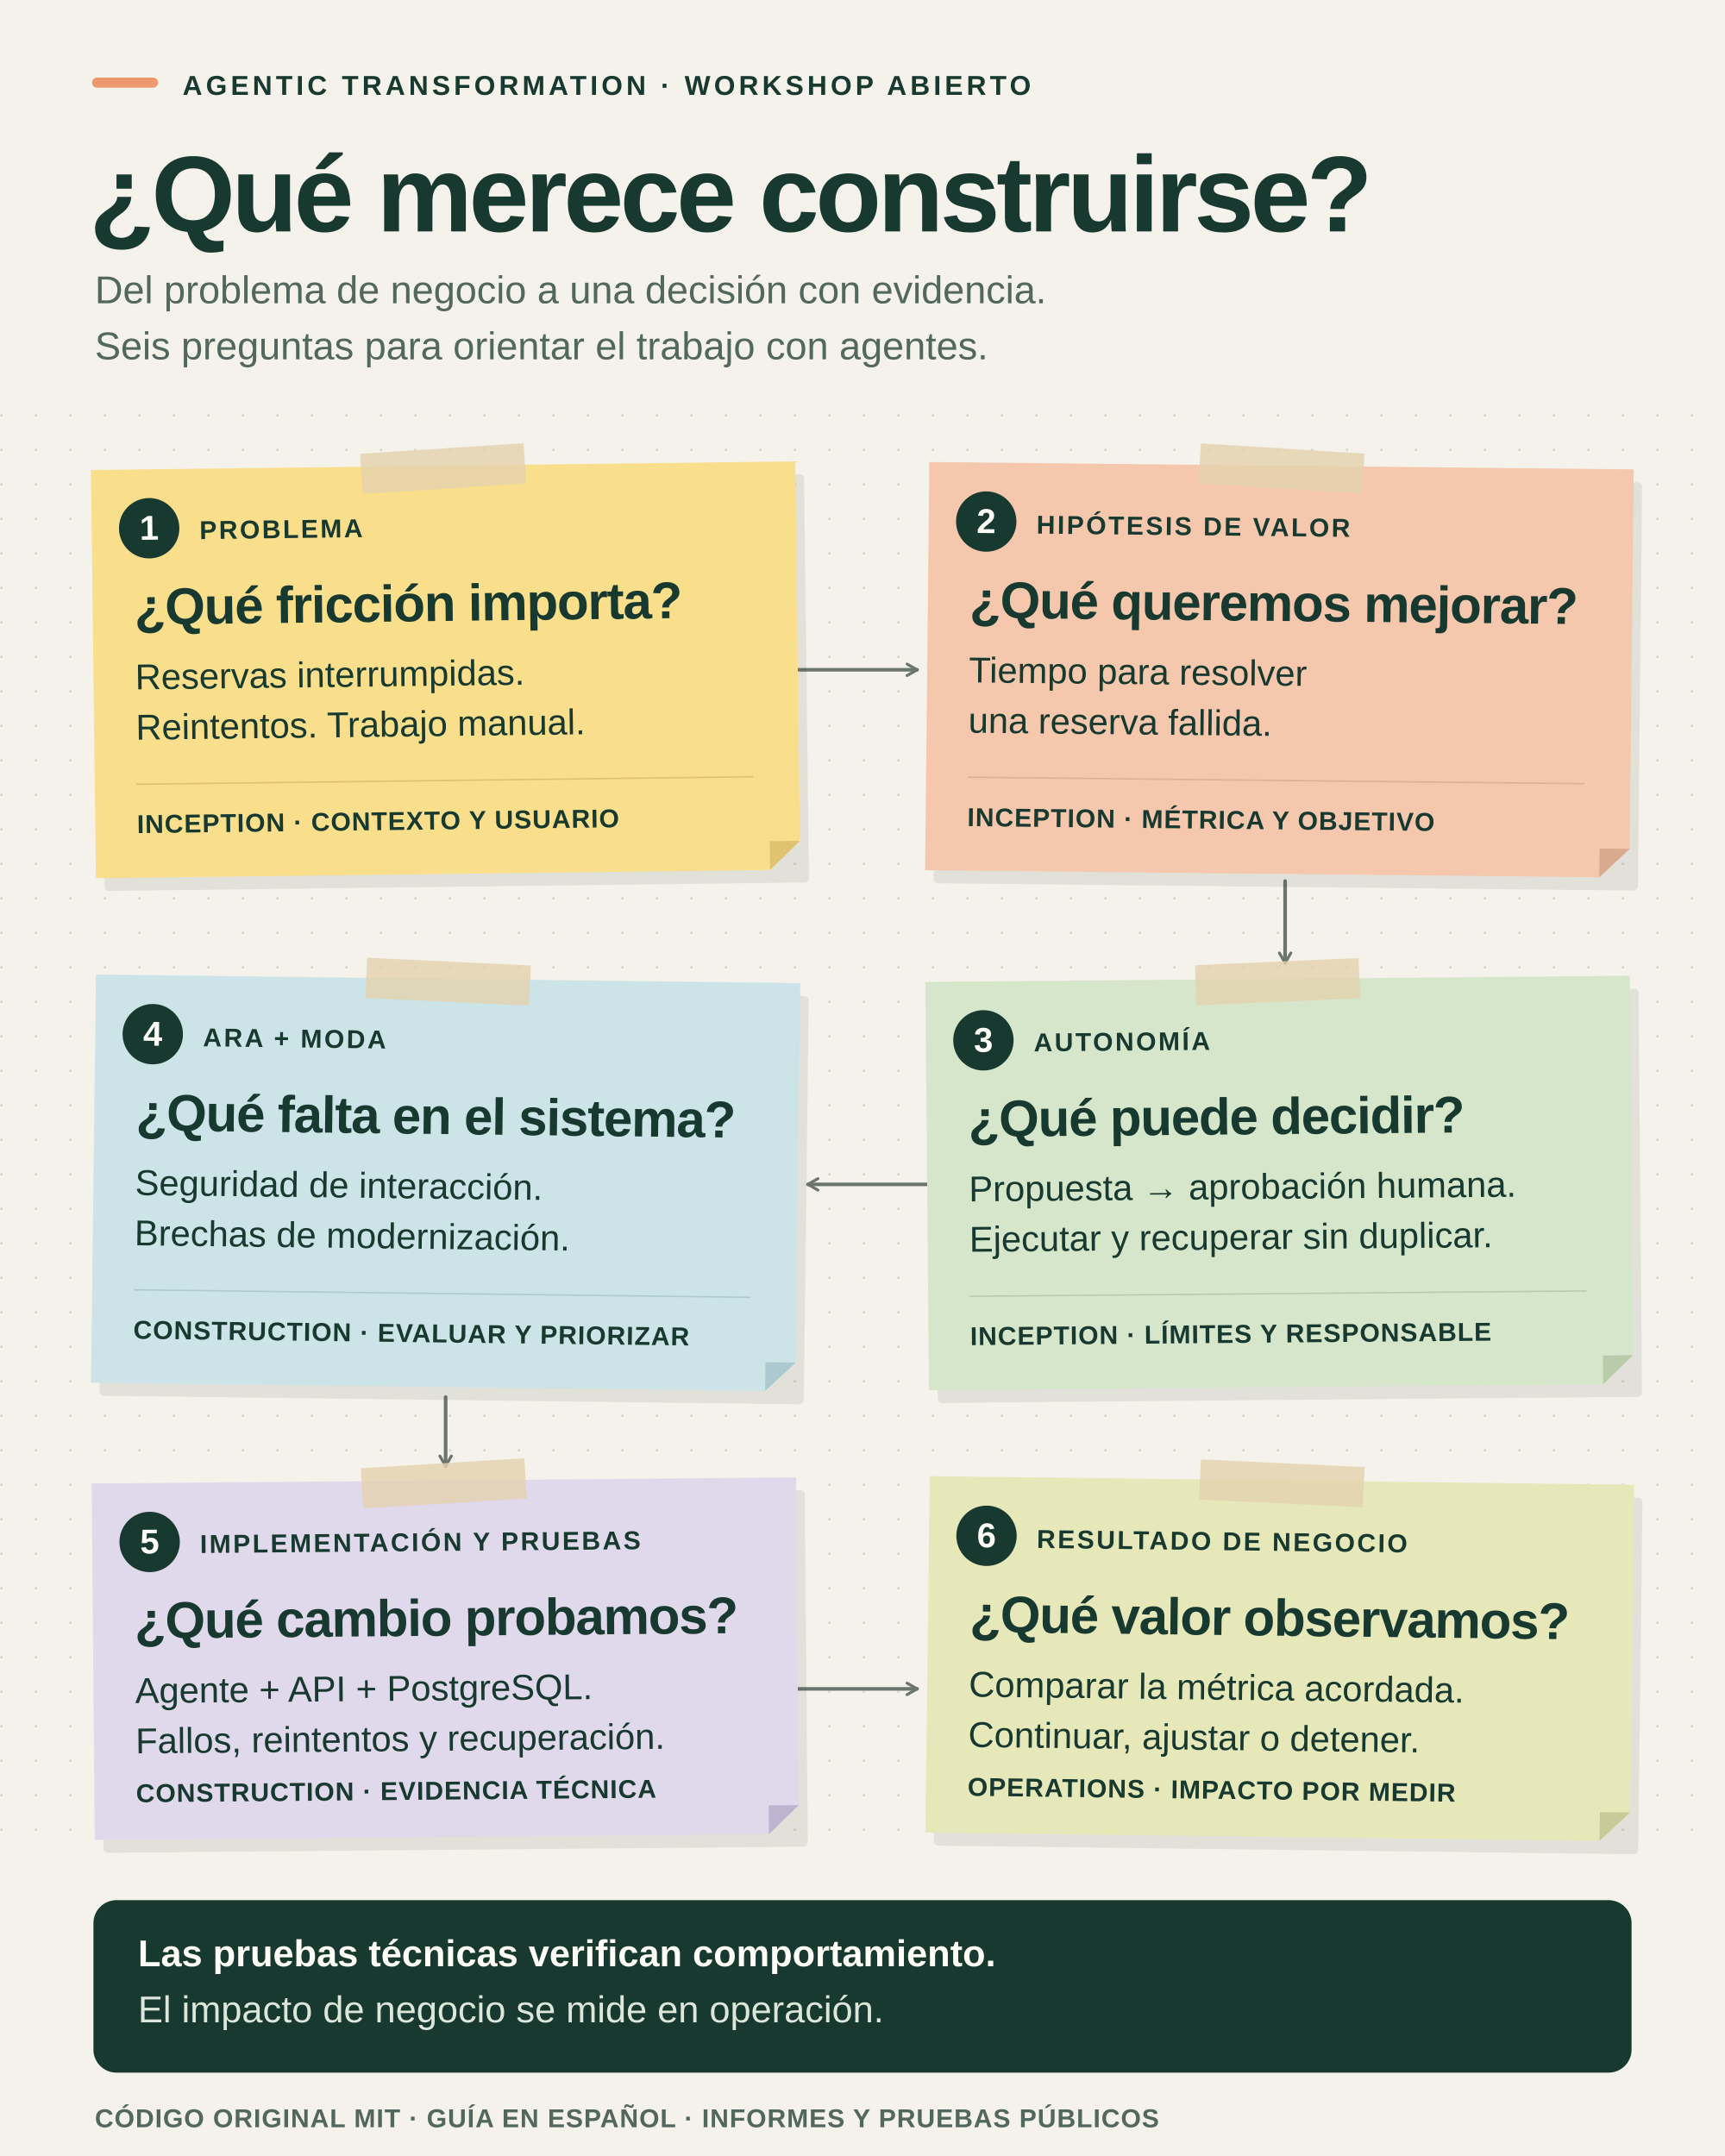
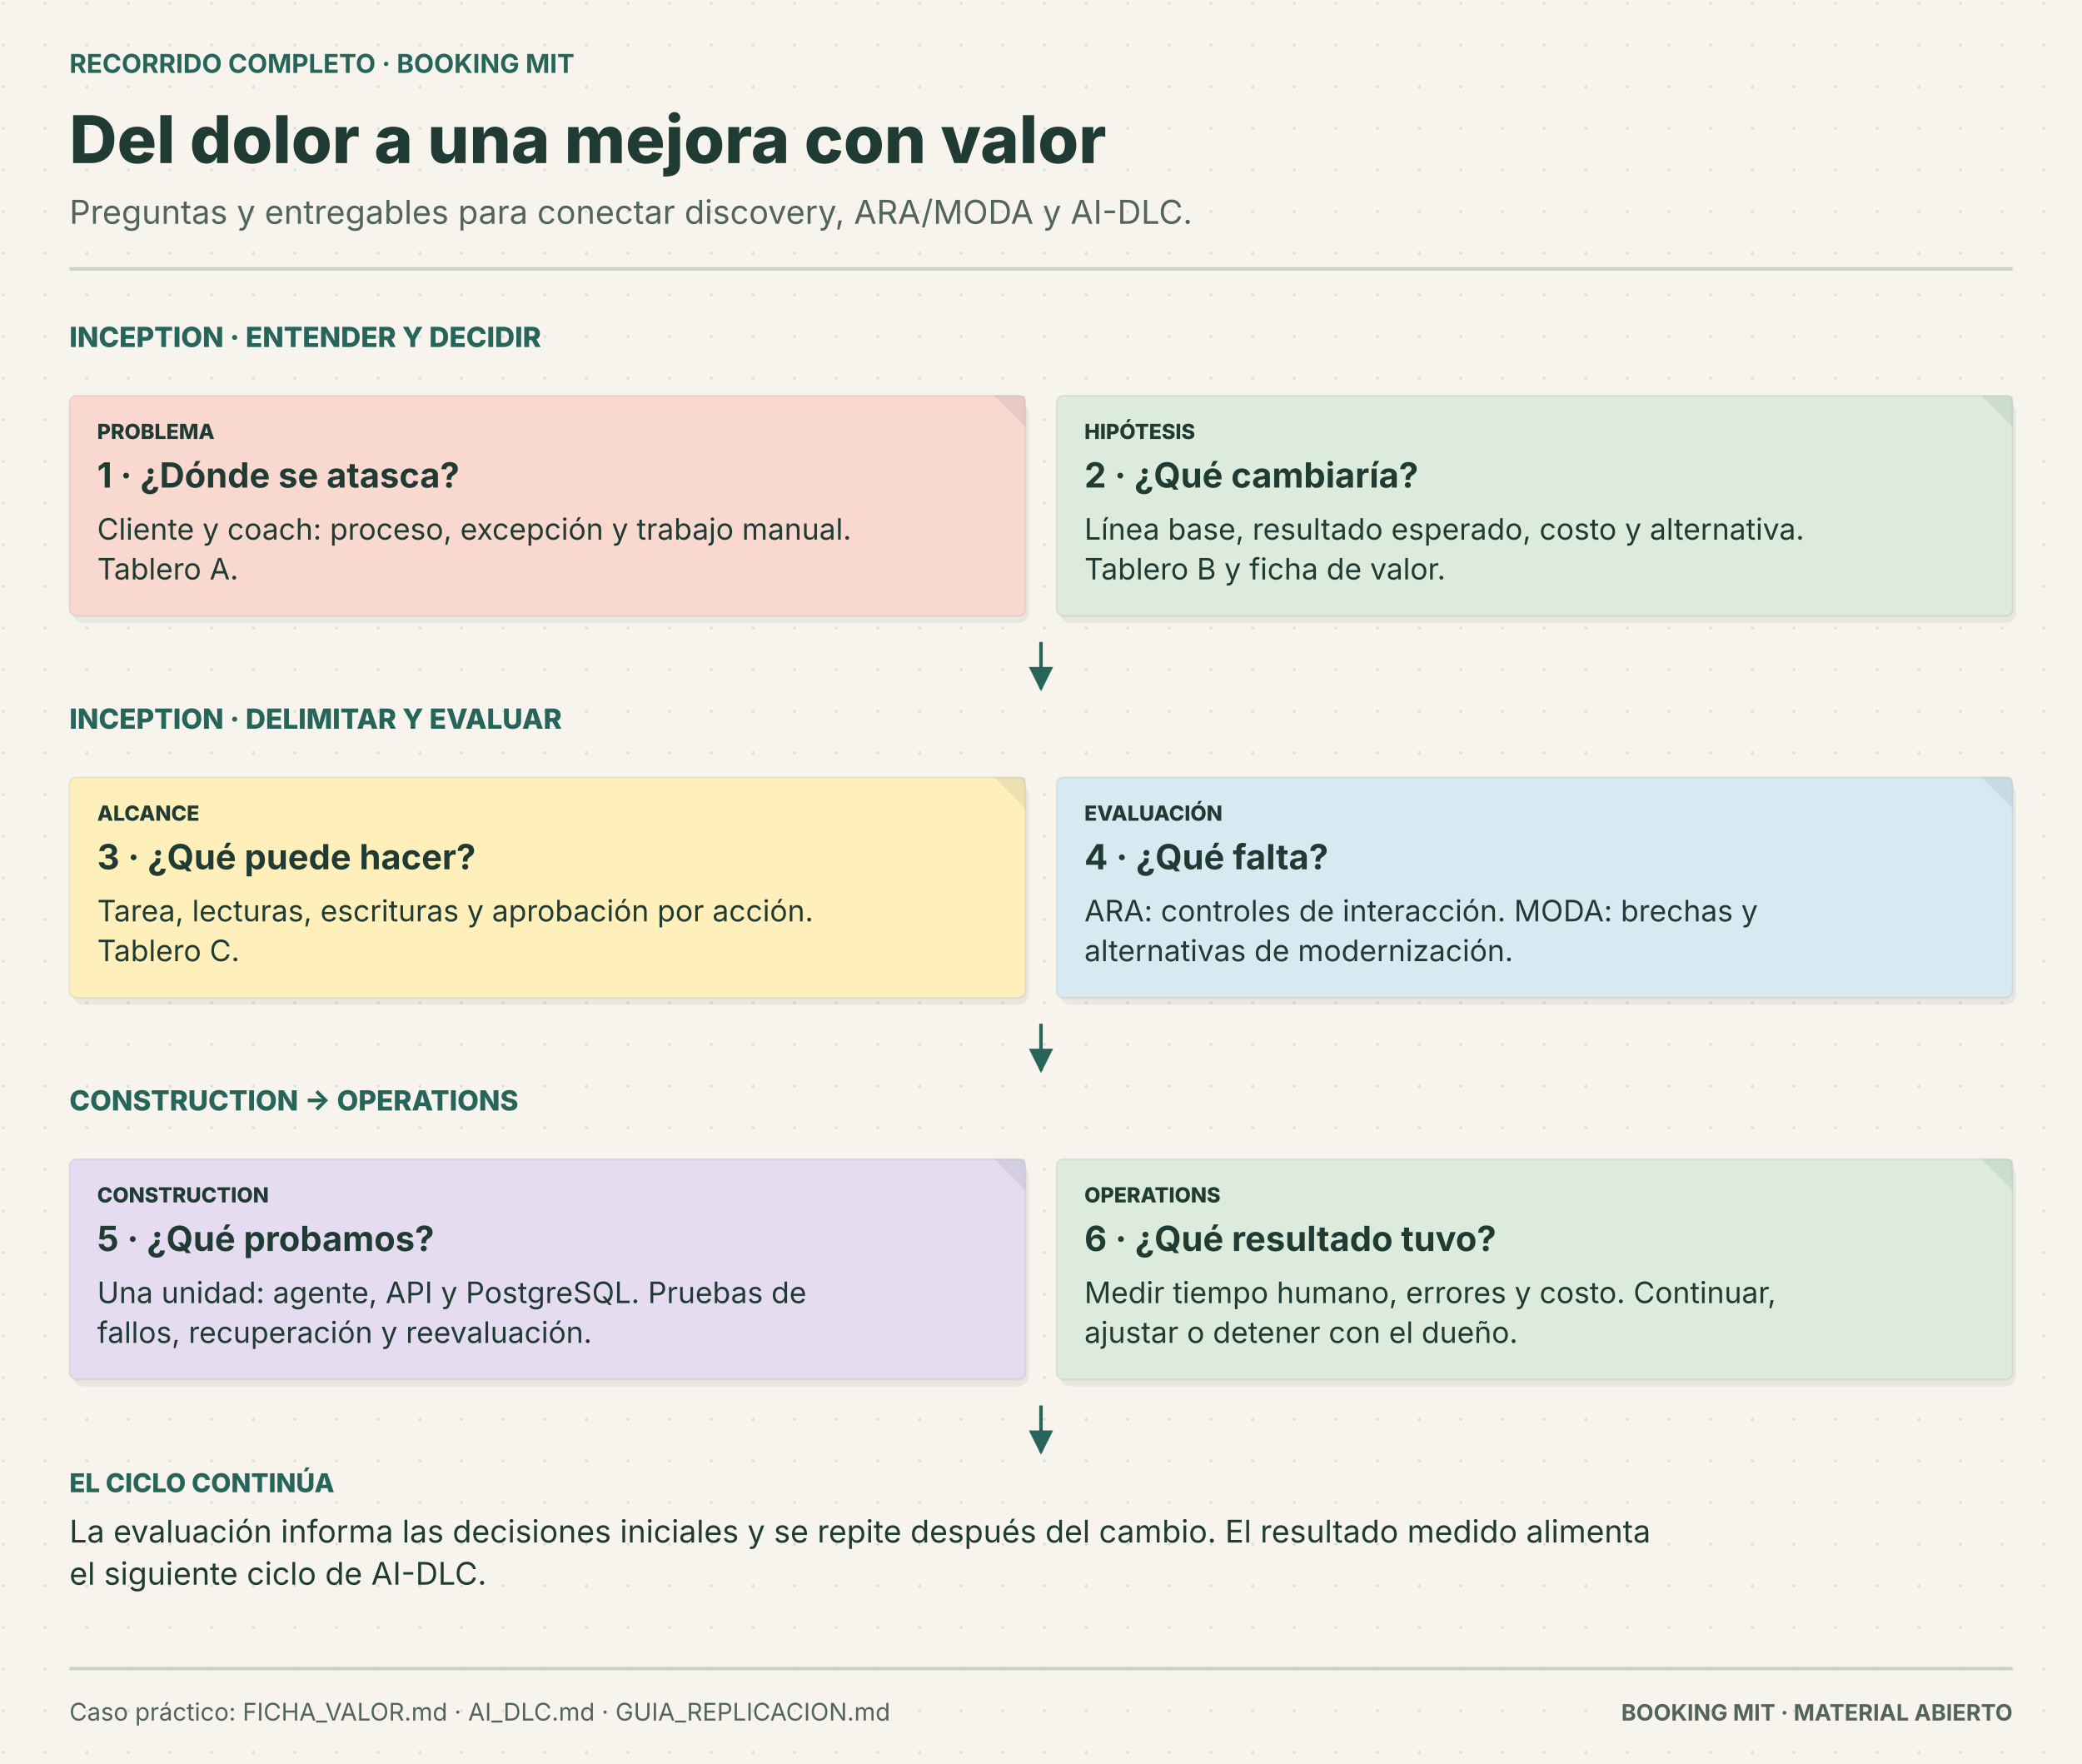
- <svg xmlns="http://www.w3.org/2000/svg" width="1200" height="1500" viewBox="0 0 1200 1500" role="img" aria-labelledby="title desc">
+ <svg xmlns="http://www.w3.org/2000/svg" viewBox="0 0 1200 1016.6" role="img" aria-labelledby="title desc">
  <defs>
    <pattern id="dots" width="24" height="24" patternUnits="userSpaceOnUse">
-       <circle cx="1" cy="1" r="1" fill="#dedbd1" />
+       <circle cx="2" cy="2" r=".8" fill="#c4cbbd" />
    </pattern>
-     <marker id="arrow" markerWidth="10" markerHeight="10" refX="8" refY="5" orient="auto" markerUnits="userSpaceOnUse">
-       <path d="M1 1L8 5L1 9" fill="none" stroke="#6b756e" stroke-width="2" stroke-linecap="round" stroke-linejoin="round" />
+     <marker id="arrow" viewBox="0 0 10 10" refX="9" refY="5" markerWidth="7" markerHeight="7" orient="auto">
+       <path d="M0 0L10 5L0 10Z" fill="#276459" />
    </marker>
-     <style>
-       text { font-family: Arial, Helvetica, sans-serif; fill: #17392f; }
-       .eyebrow { font-size: 19px; font-weight: 700; letter-spacing: 2.5px; }
-       .title { font-size: 75px; font-weight: 700; letter-spacing: -2.5px; }
-       .subtitle { font-size: 27px; fill: #52675e; }
-       .number { font-size: 24px; font-weight: 700; }
-       .label { font-size: 18px; font-weight: 700; letter-spacing: 1.5px; }
-       .heading { font-size: 36px; font-weight: 700; letter-spacing: -.7px; }
-       .body { font-size: 25px; }
-       .caption { font-size: 18px; font-weight: 700; letter-spacing: .6px; }
-       .arrow { fill: none; stroke: #6b756e; stroke-width: 2.5; stroke-linecap: round; stroke-linejoin: round; marker-end: url(#arrow); }
-     </style>
  </defs>
-   <rect width="1200" height="1500" fill="#f4f2ea" />
-   <rect x="0" y="278" width="1200" height="1016" fill="url(#dots)" />
-   <rect x="64" y="54" width="46" height="7" rx="3.5" fill="#ee986e" />
-   <text x="127" y="66" class="eyebrow">AGENTIC TRANSFORMATION · WORKSHOP ABIERTO</text>
-   <text x="62" y="161" class="title">¿Qué merece construirse?</text>
-   <text x="66" y="211" class="subtitle">Del problema de negocio a una decisión con evidencia.</text>
-   <text x="66" y="250" class="subtitle">Seis preguntas para orientar el trabajo con agentes.</text>
-   <path d="M555 466H638" class="arrow" />
-   <path d="M894 613V670" class="arrow" />
-   <path d="M645 824H562" class="arrow" />
-   <path d="M310 972V1020" class="arrow" />
-   <path d="M555 1175H638" class="arrow" />
-   <g transform="rotate(-.7 310 467)">
-     <rect x="71" y="333" width="490" height="284" rx="3" fill="#263c31" opacity=".09" />
-     <path d="M65 324H555V588L534 608H65Z" fill="#f9de8b" />
-     <path d="M534 588H555L534 608Z" fill="#dfc36f" />
-     <rect x="253" y="312" width="114" height="28" transform="rotate(-3 310 326)" fill="#e4d2ae" opacity=".8" />
-     <circle cx="105" cy="365" r="21" fill="#17392f" />
-     <text x="105" y="373" class="number" text-anchor="middle" style="fill:#fffdf7">1</text>
-     <text x="140" y="373" class="label">PROBLEMA</text>
-     <text x="94" y="432" class="heading">¿Qué fricción importa?</text>
-     <text x="94" y="477" class="body">Reservas interrumpidas.</text>
-     <text x="94" y="512" class="body">Reintentos. Trabajo manual.</text>
-     <path d="M94 543H523" stroke="#b89a43" stroke-opacity=".4" />
-     <text x="94" y="577" class="caption">INCEPTION · CONTEXTO Y USUARIO</text>
+   <rect width="100%" height="100%" fill="#f6f4ed" />
+   <rect width="100%" height="100%" fill="url(#dots)" opacity=".55" />
+   <g font-family="system-ui,-apple-system,Segoe UI,sans-serif">
+     <text x="40" y="42" font-size="15" font-weight="750" fill="#276459" text-anchor="start">RECORRIDO COMPLETO · BOOKING MIT</text>
+     <text x="40" y="94" font-size="38" font-weight="760" fill="#203b33" text-anchor="start">Del dolor a una mejora con valor</text>
+     <text x="40" y="129" font-size="19" font-weight="400" fill="#53645b" text-anchor="start">Preguntas y entregables para conectar discovery, ARA/MODA y AI-DLC.</text>
+     <path d="M40 155L1160 155" fill="none" stroke="#cbd1c7" stroke-width="2" />
+     <text x="40" y="200" font-size="16" font-weight="800" fill="#276459" text-anchor="start">INCEPTION · ENTENDER Y DECIDIR</text>
+     <rect x="42.0" y="232" width="551.0" height="127" rx="6" fill="#273f3112" stroke="none" />
+     <rect x="40.0" y="228" width="551.0" height="127" rx="4" fill="#f9d8d0" stroke="#203b3314" />
+     <path d="M573.0 228h18v18z" fill="#203b3315" />
+     <text x="56.0" y="253" font-size="12" font-weight="800" fill="#203b33" text-anchor="start">PROBLEMA</text>
+     <text x="56.0" y="281" font-size="20" font-weight="750" fill="#203b33" text-anchor="start">1 · ¿Dónde se atasca?</text>
+     <text x="56.0" y="311.0" font-size="17" font-weight="400" fill="#203b33" text-anchor="start">Cliente y coach: proceso, excepción y trabajo manual.</text>
+     <text x="56.0" y="333.95" font-size="17" font-weight="400" fill="#203b33" text-anchor="start">Tablero A.</text>
+     <rect x="611.0" y="232" width="551.0" height="127" rx="6" fill="#273f3112" stroke="none" />
+     <rect x="609.0" y="228" width="551.0" height="127" rx="4" fill="#dcebdc" stroke="#203b3314" />
+     <path d="M1142.0 228h18v18z" fill="#203b3315" />
+     <text x="625.0" y="253" font-size="12" font-weight="800" fill="#203b33" text-anchor="start">HIPÓTESIS</text>
+     <text x="625.0" y="281" font-size="20" font-weight="750" fill="#203b33" text-anchor="start">2 · ¿Qué cambiaría?</text>
+     <text x="625.0" y="311.0" font-size="17" font-weight="400" fill="#203b33" text-anchor="start">Línea base, resultado esperado, costo y alternativa.</text>
+     <text x="625.0" y="333.95" font-size="17" font-weight="400" fill="#203b33" text-anchor="start">Tablero B y ficha de valor.</text>
+     <path d="M600 370L600 397" fill="none" stroke="#276459" stroke-width="2" marker-end="url(#arrow)" />
+     <text x="40" y="420" font-size="16" font-weight="800" fill="#276459" text-anchor="start">INCEPTION · DELIMITAR Y EVALUAR</text>
+     <rect x="42.0" y="452" width="551.0" height="127" rx="6" fill="#273f3112" stroke="none" />
+     <rect x="40.0" y="448" width="551.0" height="127" rx="4" fill="#fff0bb" stroke="#203b3314" />
+     <path d="M573.0 448h18v18z" fill="#203b3315" />
+     <text x="56.0" y="473" font-size="12" font-weight="800" fill="#203b33" text-anchor="start">ALCANCE</text>
+     <text x="56.0" y="501" font-size="20" font-weight="750" fill="#203b33" text-anchor="start">3 · ¿Qué puede hacer?</text>
+     <text x="56.0" y="531.0" font-size="17" font-weight="400" fill="#203b33" text-anchor="start">Tarea, lecturas, escrituras y aprobación por acción.</text>
+     <text x="56.0" y="553.95" font-size="17" font-weight="400" fill="#203b33" text-anchor="start">Tablero C.</text>
+     <rect x="611.0" y="452" width="551.0" height="127" rx="6" fill="#273f3112" stroke="none" />
+     <rect x="609.0" y="448" width="551.0" height="127" rx="4" fill="#d7eaf2" stroke="#203b3314" />
+     <path d="M1142.0 448h18v18z" fill="#203b3315" />
+     <text x="625.0" y="473" font-size="12" font-weight="800" fill="#203b33" text-anchor="start">EVALUACIÓN</text>
+     <text x="625.0" y="501" font-size="20" font-weight="750" fill="#203b33" text-anchor="start">4 · ¿Qué falta?</text>
+     <text x="625.0" y="531.0" font-size="17" font-weight="400" fill="#203b33" text-anchor="start">ARA: controles de interacción. MODA: brechas y</text>
+     <text x="625.0" y="553.95" font-size="17" font-weight="400" fill="#203b33" text-anchor="start">alternativas de modernización.</text>
+     <path d="M600 590L600 617" fill="none" stroke="#276459" stroke-width="2" marker-end="url(#arrow)" />
+     <text x="40" y="640" font-size="16" font-weight="800" fill="#276459" text-anchor="start">CONSTRUCTION → OPERATIONS</text>
+     <rect x="42.0" y="672" width="551.0" height="127" rx="6" fill="#273f3112" stroke="none" />
+     <rect x="40.0" y="668" width="551.0" height="127" rx="4" fill="#e5dcf1" stroke="#203b3314" />
+     <path d="M573.0 668h18v18z" fill="#203b3315" />
+     <text x="56.0" y="693" font-size="12" font-weight="800" fill="#203b33" text-anchor="start">CONSTRUCTION</text>
+     <text x="56.0" y="721" font-size="20" font-weight="750" fill="#203b33" text-anchor="start">5 · ¿Qué probamos?</text>
+     <text x="56.0" y="751.0" font-size="17" font-weight="400" fill="#203b33" text-anchor="start">Una unidad: agente, API y PostgreSQL. Pruebas de</text>
+     <text x="56.0" y="773.95" font-size="17" font-weight="400" fill="#203b33" text-anchor="start">fallos, recuperación y reevaluación.</text>
+     <rect x="611.0" y="672" width="551.0" height="127" rx="6" fill="#273f3112" stroke="none" />
+     <rect x="609.0" y="668" width="551.0" height="127" rx="4" fill="#dcebdc" stroke="#203b3314" />
+     <path d="M1142.0 668h18v18z" fill="#203b3315" />
+     <text x="625.0" y="693" font-size="12" font-weight="800" fill="#203b33" text-anchor="start">OPERATIONS</text>
+     <text x="625.0" y="721" font-size="20" font-weight="750" fill="#203b33" text-anchor="start">6 · ¿Qué resultado tuvo?</text>
+     <text x="625.0" y="751.0" font-size="17" font-weight="400" fill="#203b33" text-anchor="start">Medir tiempo humano, errores y costo. Continuar,</text>
+     <text x="625.0" y="773.95" font-size="17" font-weight="400" fill="#203b33" text-anchor="start">ajustar o detener con el dueño.</text>
+     <path d="M600 810L600 837" fill="none" stroke="#276459" stroke-width="2" marker-end="url(#arrow)" />
+     <text x="40" y="860" font-size="15" font-weight="800" fill="#276459" text-anchor="start">EL CICLO CONTINÚA</text>
+     <text x="40" y="889" font-size="18" font-weight="400" fill="#203b33" text-anchor="start">La evaluación informa las decisiones iniciales y se repite después del cambio. El resultado medido alimenta</text>
+     <text x="40" y="913.3" font-size="18" font-weight="400" fill="#203b33" text-anchor="start">el siguiente ciclo de AI-DLC.</text>
+     <path d="M40 961.6L1160 961.6" fill="none" stroke="#cbd1c7" stroke-width="2" />
+     <text x="40" y="991.6" font-size="14" font-weight="400" fill="#53645b" text-anchor="start">Caso práctico: FICHA_VALOR.md · AI_DLC.md · GUIA_REPLICACION.md</text>
+     <text x="1160" y="991.6" font-size="13" font-weight="700" fill="#53645b" text-anchor="end">BOOKING MIT · MATERIAL ABIERTO</text>
  </g>
-   <g transform="rotate(.6 890 467)">
-     <rect x="651" y="333" width="490" height="284" rx="3" fill="#263c31" opacity=".09" />
-     <path d="M645 324H1135V588L1114 608H645Z" fill="#f5c8ad" />
-     <path d="M1114 588H1135L1114 608Z" fill="#daaa8f" />
-     <rect x="833" y="312" width="114" height="28" transform="rotate(3 890 326)" fill="#e4d2ae" opacity=".8" />
-     <circle cx="685" cy="365" r="21" fill="#17392f" />
-     <text x="685" y="373" class="number" text-anchor="middle" style="fill:#fffdf7">2</text>
-     <text x="720" y="373" class="label">HIPÓTESIS DE VALOR</text>
-     <text x="674" y="432" class="heading">¿Qué queremos mejorar?</text>
-     <text x="674" y="477" class="body">Tiempo para resolver</text>
-     <text x="674" y="512" class="body">una reserva fallida.</text>
-     <path d="M674 543H1103" stroke="#bb8a70" stroke-opacity=".4" />
-     <text x="674" y="577" class="caption">INCEPTION · MÉTRICA Y OBJETIVO</text>
-   </g>
-   <g transform="rotate(-.5 890 825)">
-     <rect x="651" y="690" width="490" height="284" rx="3" fill="#263c31" opacity=".09" />
-     <path d="M645 681H1135V945L1114 965H645Z" fill="#d6e6cb" />
-     <path d="M1114 945H1135L1114 965Z" fill="#b8cbaa" />
-     <rect x="833" y="669" width="114" height="28" transform="rotate(-2 890 683)" fill="#e4d2ae" opacity=".8" />
-     <circle cx="685" cy="722" r="21" fill="#17392f" />
-     <text x="685" y="730" class="number" text-anchor="middle" style="fill:#fffdf7">3</text>
-     <text x="720" y="730" class="label">AUTONOMÍA</text>
-     <text x="674" y="789" class="heading">¿Qué puede decidir?</text>
-     <text x="674" y="834" class="body">Propuesta → aprobación humana.</text>
-     <text x="674" y="869" class="body">Ejecutar y recuperar sin duplicar.</text>
-     <path d="M674 900H1103" stroke="#89a47a" stroke-opacity=".4" />
-     <text x="674" y="934" class="caption">INCEPTION · LÍMITES Y RESPONSABLE</text>
-   </g>
-   <g transform="rotate(.7 310 825)">
-     <rect x="71" y="690" width="490" height="284" rx="3" fill="#263c31" opacity=".09" />
-     <path d="M65 681H555V945L534 965H65Z" fill="#cce3e7" />
-     <path d="M534 945H555L534 965Z" fill="#abc9ce" />
-     <rect x="253" y="669" width="114" height="28" transform="rotate(2 310 683)" fill="#e4d2ae" opacity=".8" />
-     <circle cx="105" cy="722" r="21" fill="#17392f" />
-     <text x="105" y="730" class="number" text-anchor="middle" style="fill:#fffdf7">4</text>
-     <text x="140" y="730" class="label">ARA + MODA</text>
-     <text x="94" y="789" class="heading">¿Qué falta en el sistema?</text>
-     <text x="94" y="834" class="body">Seguridad de interacción.</text>
-     <text x="94" y="869" class="body">Brechas de modernización.</text>
-     <path d="M94 900H523" stroke="#7fa7af" stroke-opacity=".4" />
-     <text x="94" y="934" class="caption">CONSTRUCTION · EVALUAR Y PRIORIZAR</text>
-   </g>
-   <g transform="rotate(-.5 310 1174)">
-     <rect x="71" y="1039" width="490" height="248" rx="3" fill="#263c31" opacity=".09" />
-     <path d="M65 1030H555V1258L534 1278H65Z" fill="#e0d8eb" />
-     <path d="M534 1258H555L534 1278Z" fill="#bfb4cf" />
-     <rect x="253" y="1018" width="114" height="28" transform="rotate(-3 310 1032)" fill="#e4d2ae" opacity=".8" />
-     <circle cx="105" cy="1071" r="21" fill="#17392f" />
-     <text x="105" y="1079" class="number" text-anchor="middle" style="fill:#fffdf7">5</text>
-     <text x="140" y="1079" class="label">IMPLEMENTACIÓN Y PRUEBAS</text>
-     <text x="94" y="1138" class="heading">¿Qué cambio probamos?</text>
-     <text x="94" y="1183" class="body">Agente + API + PostgreSQL.</text>
-     <text x="94" y="1218" class="body">Fallos, reintentos y recuperación.</text>
-     <text x="94" y="1252" class="caption">CONSTRUCTION · EVIDENCIA TÉCNICA</text>
-   </g>
-   <g transform="rotate(.7 890 1174)">
-     <rect x="651" y="1039" width="490" height="248" rx="3" fill="#263c31" opacity=".09" />
-     <path d="M645 1030H1135V1258L1114 1278H645Z" fill="#e6e8ba" />
-     <path d="M1114 1258H1135L1114 1278Z" fill="#c8cb98" />
-     <rect x="833" y="1018" width="114" height="28" transform="rotate(2 890 1032)" fill="#e4d2ae" opacity=".8" />
-     <circle cx="685" cy="1071" r="21" fill="#17392f" />
-     <text x="685" y="1079" class="number" text-anchor="middle" style="fill:#fffdf7">6</text>
-     <text x="720" y="1079" class="label">RESULTADO DE NEGOCIO</text>
-     <text x="674" y="1138" class="heading">¿Qué valor observamos?</text>
-     <text x="674" y="1183" class="body">Comparar la métrica acordada.</text>
-     <text x="674" y="1218" class="body">Continuar, ajustar o detener.</text>
-     <text x="674" y="1252" class="caption">OPERATIONS · IMPACTO POR MEDIR</text>
-   </g>
-   <rect x="65" y="1322" width="1070" height="120" rx="16" fill="#17392f" />
-   <text x="96" y="1368" style="fill:#fffdf7;font-size:26px;font-weight:700">Las pruebas técnicas verifican comportamiento.</text>
-   <text x="96" y="1407" style="fill:#dce6db;font-size:26px">El impacto de negocio se mide en operación.</text>
-   <text x="66" y="1480" class="caption" style="fill:#52675e">CÓDIGO ORIGINAL MIT · GUÍA EN ESPAÑOL · INFORMES Y PRUEBAS PÚBLICOS</text>
</svg>
